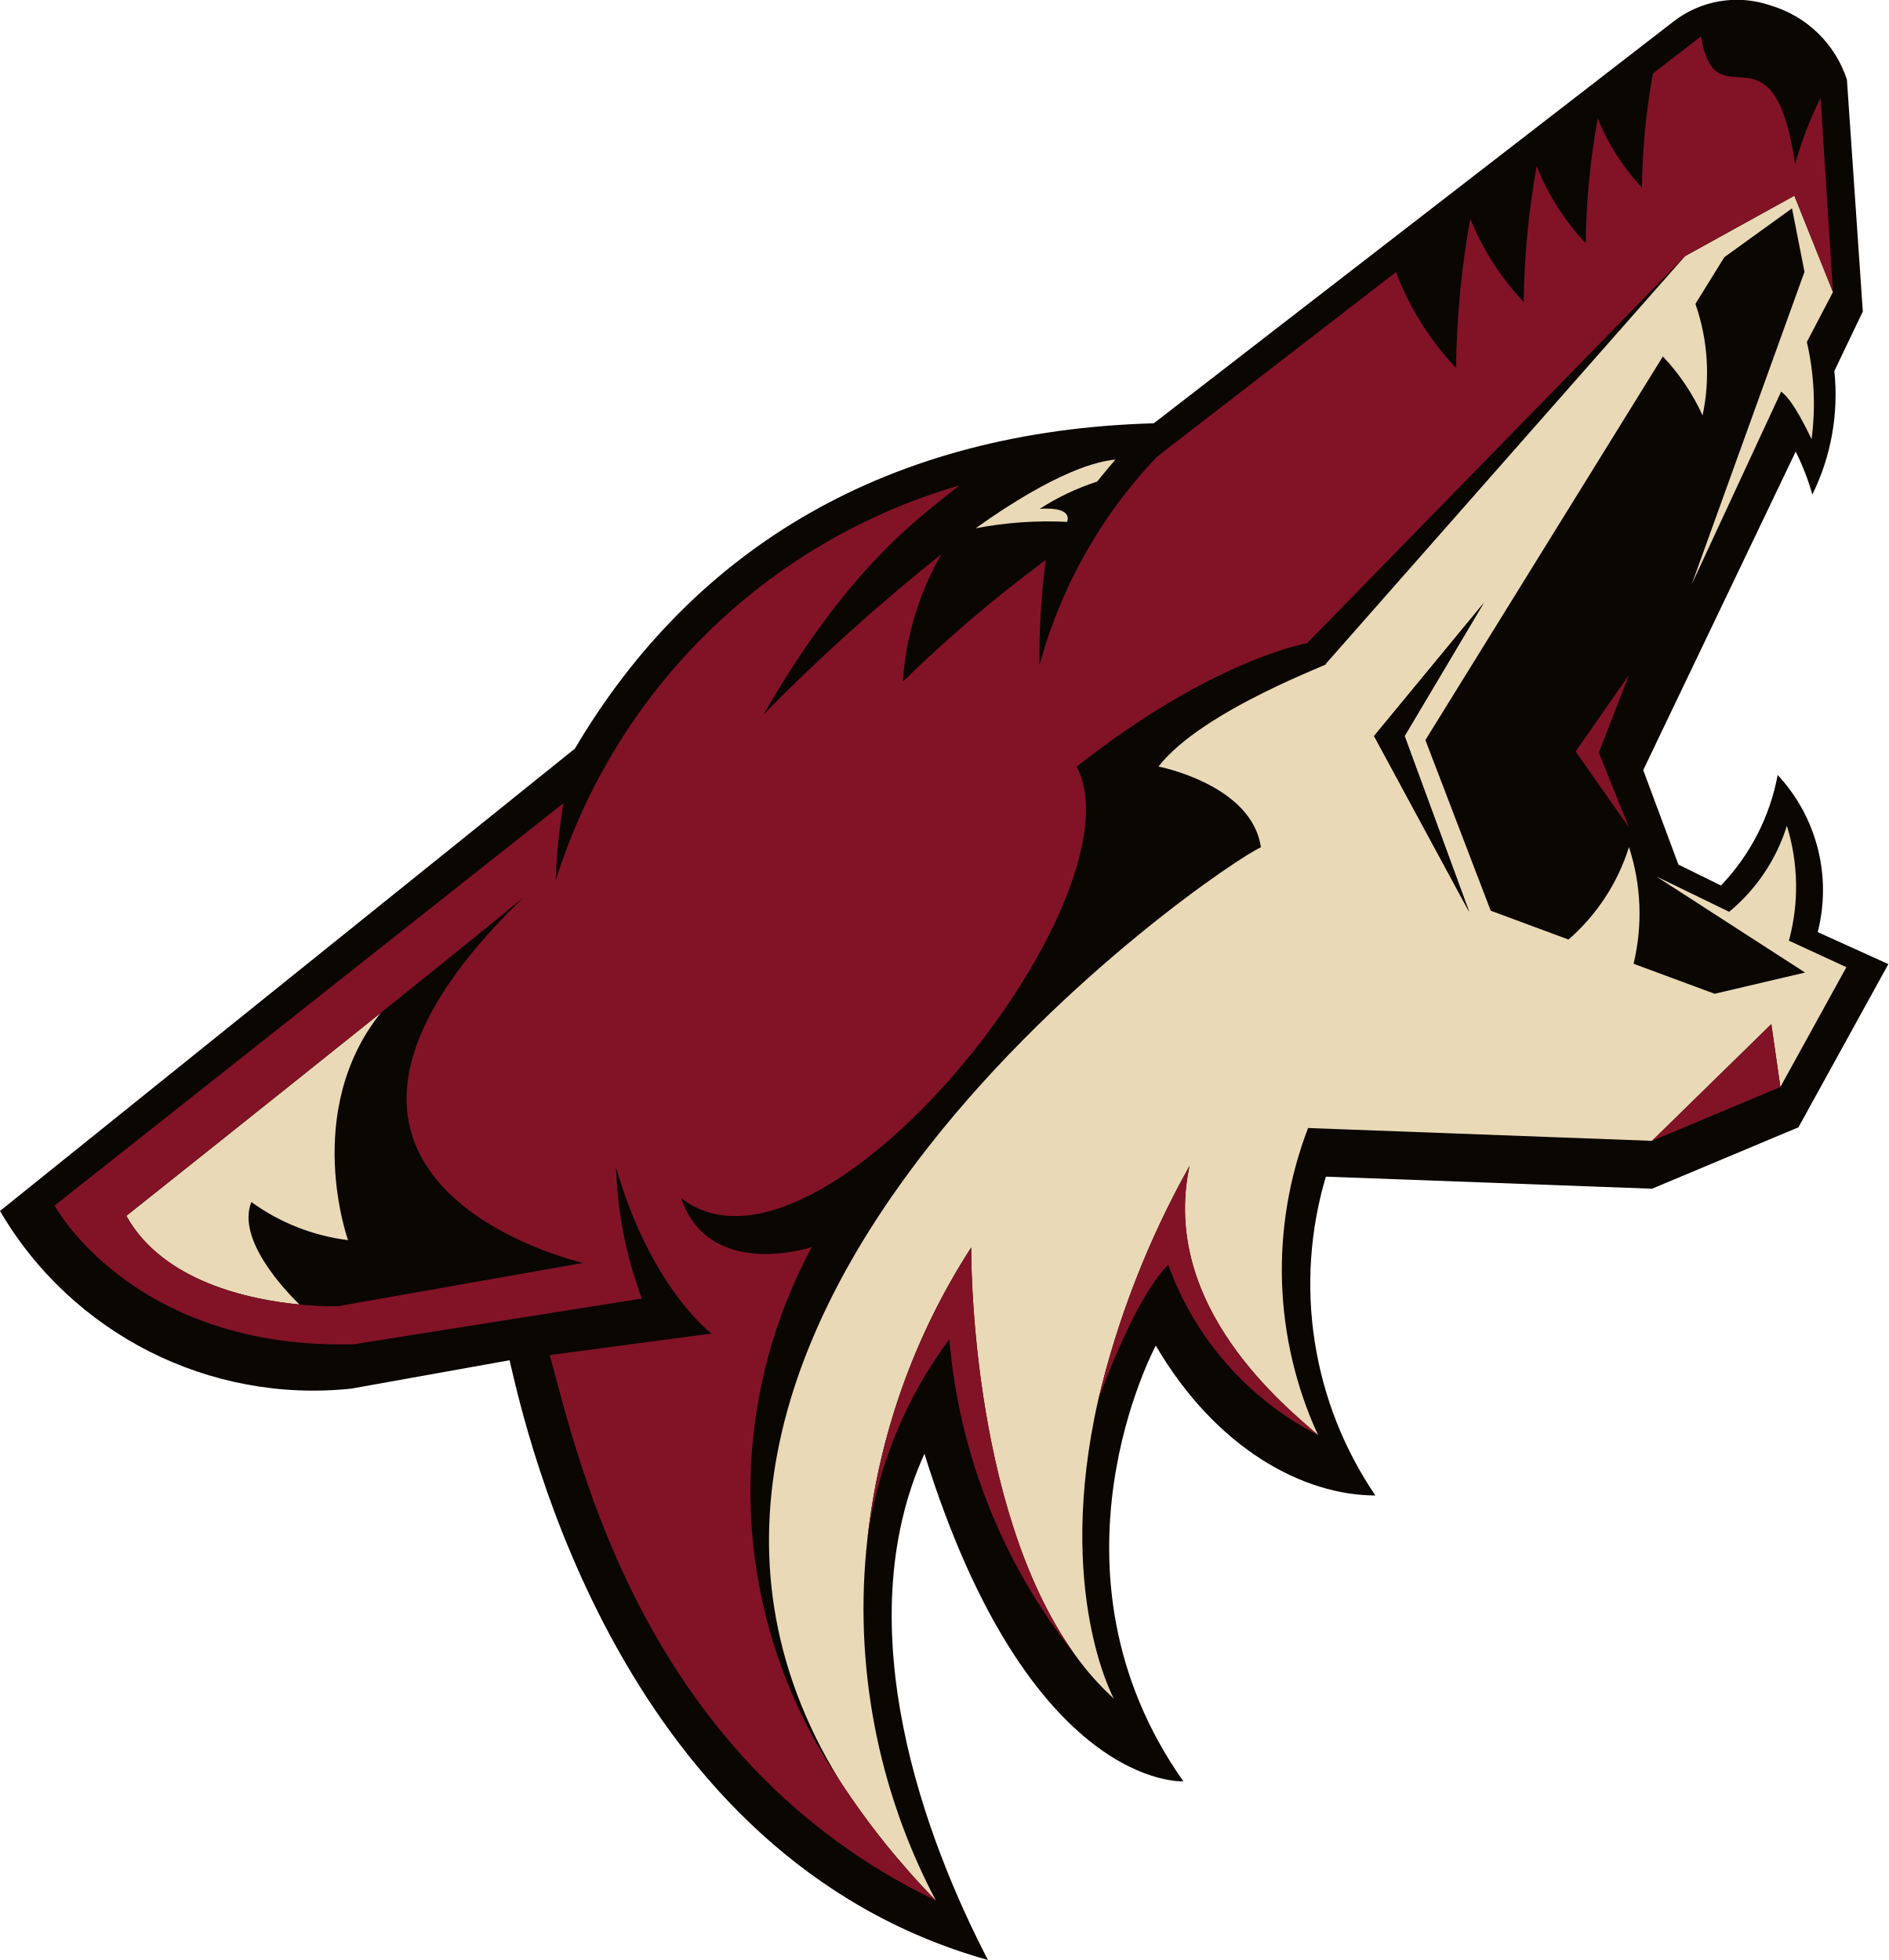
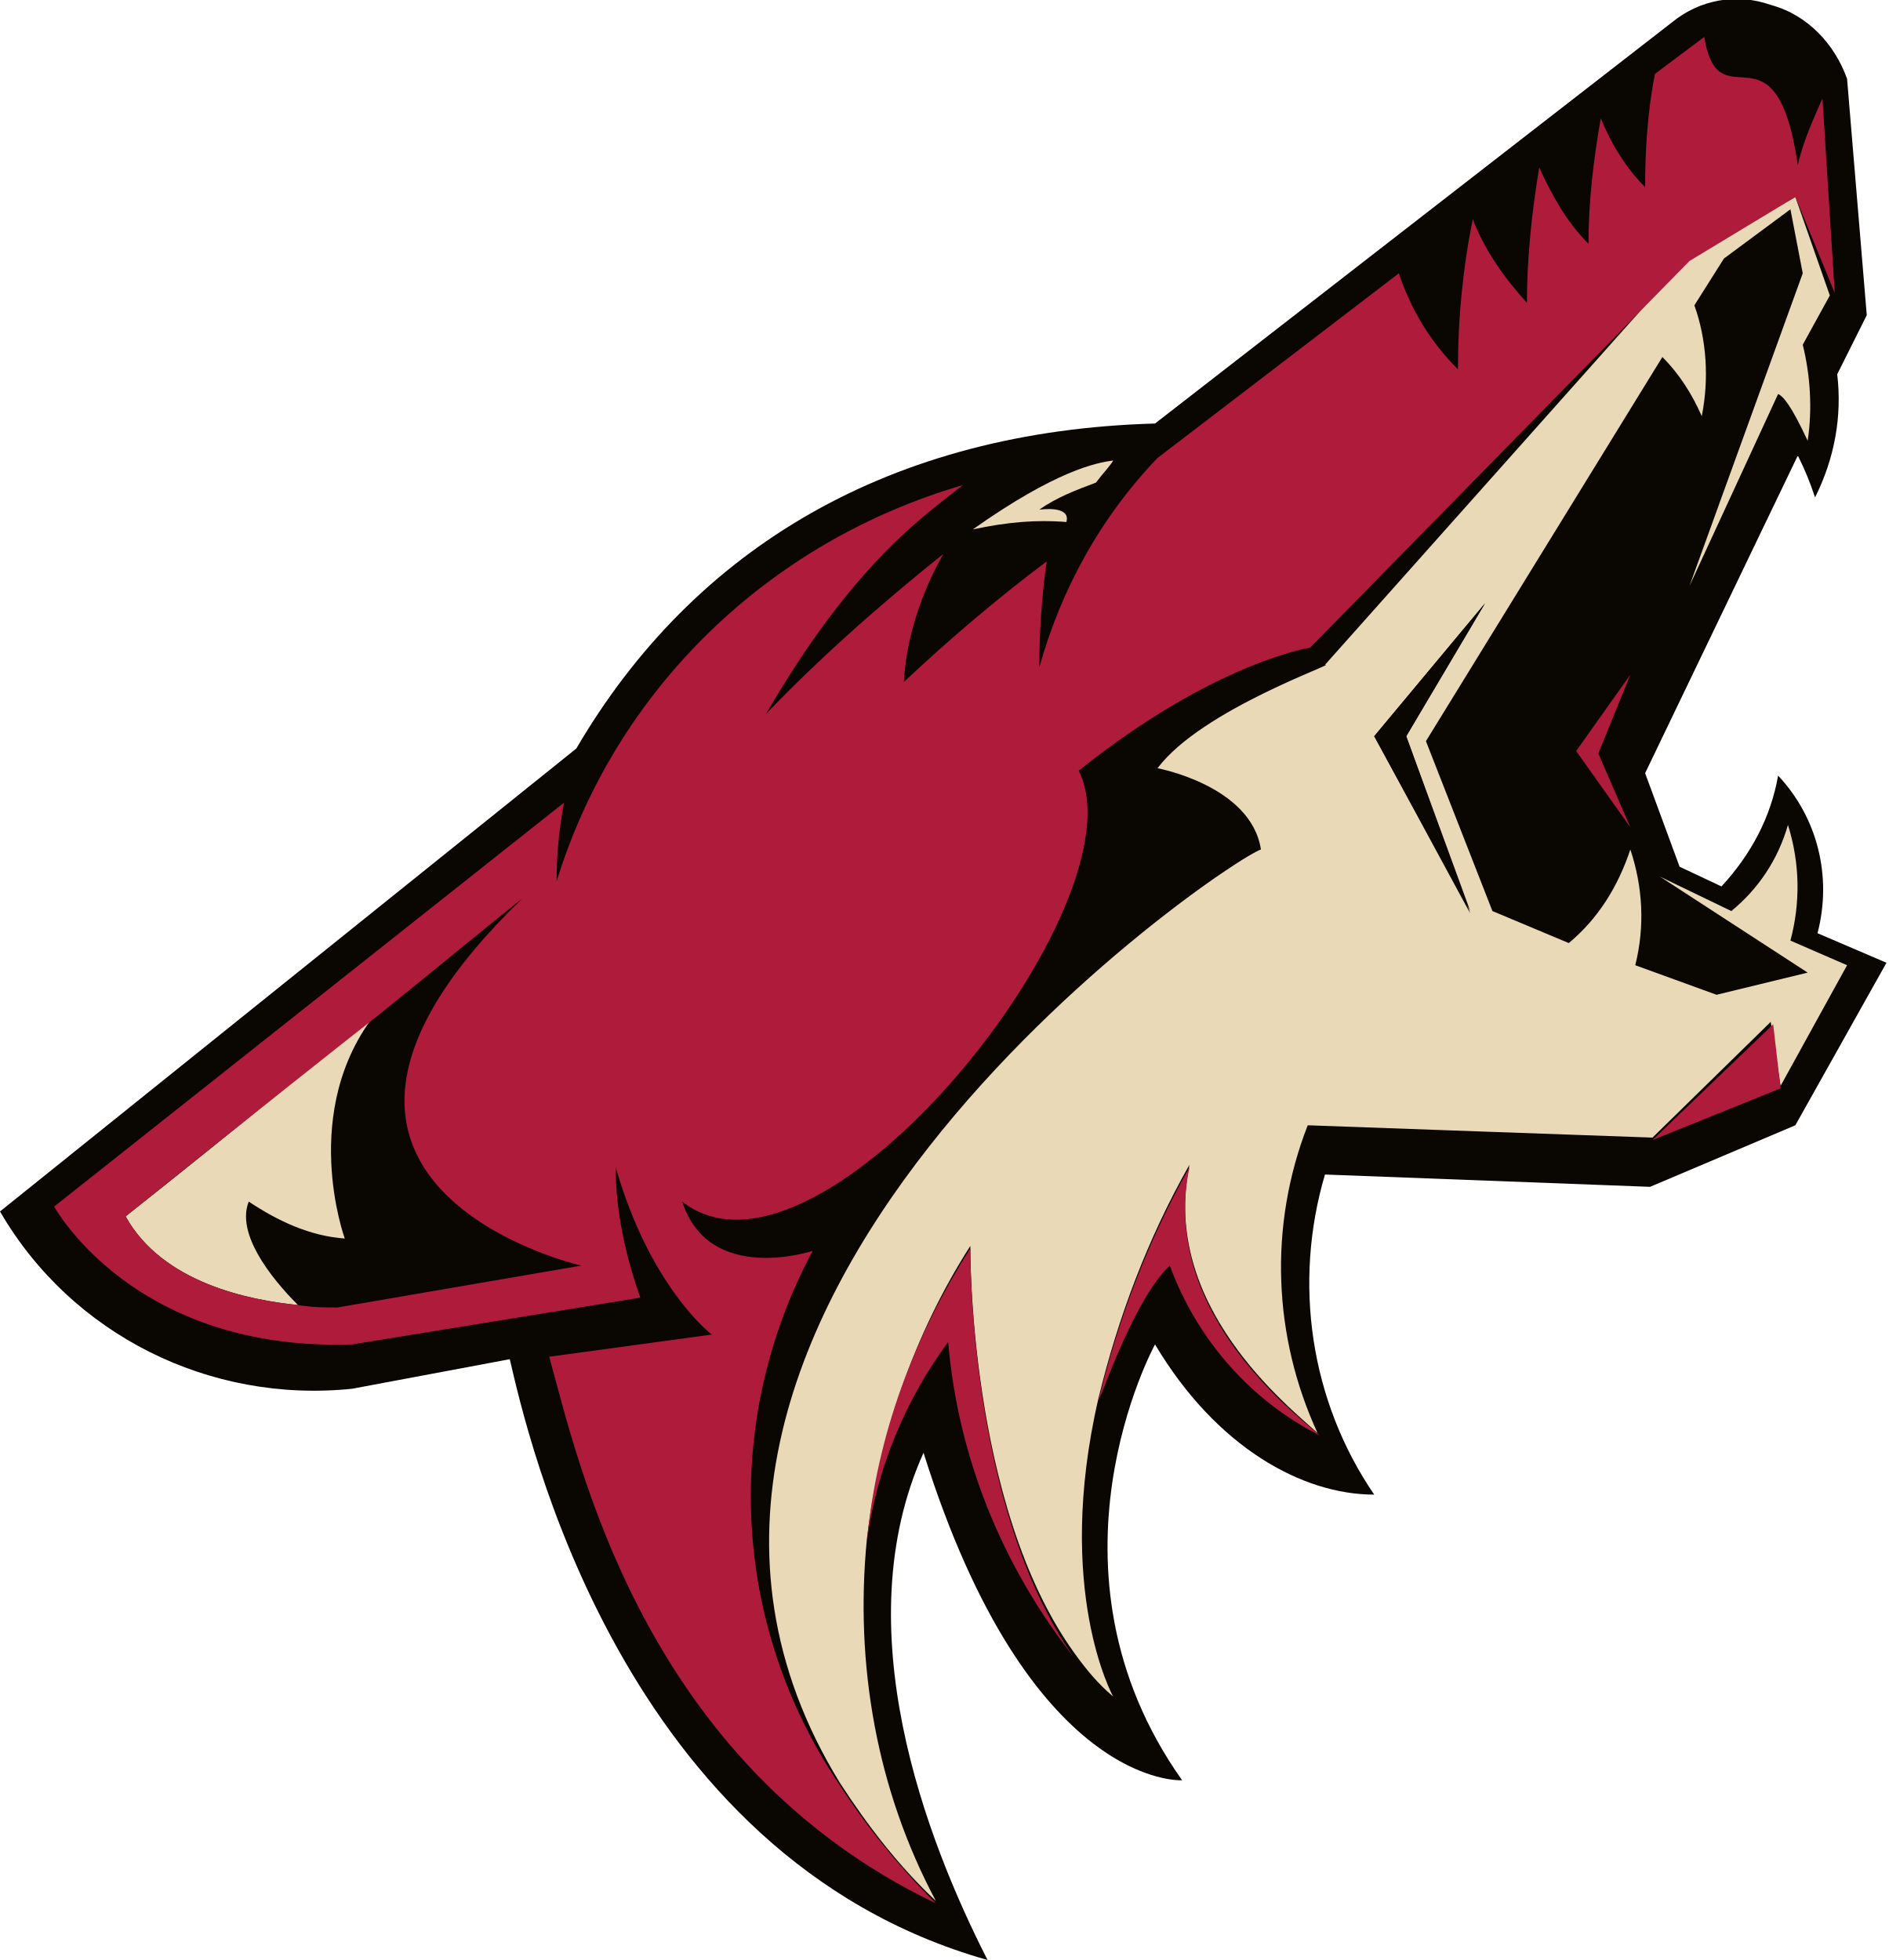
- <svg xmlns="http://www.w3.org/2000/svg" id="Layer_1" data-name="Layer 1" viewBox="0 0 76.704 79.629">
-   <path d="M73.835,37.869a6.868,6.868,0,0,0-1.626-6.383A8.824,8.824,0,0,1,69.904,35.976l-1.727-.85-1.43-3.839,6.193-12.94a9.974,9.974,0,0,1,.677,1.745,9.178,9.178,0,0,0,.893-5.018l1.157-2.42-.646-9.421a4.646,4.646,0,0,0-3.085-3.006,4.196,4.196,0,0,0-3.976.66l-21.093,16.31c-10.728.301-18.656,4.993-23.514,13.216L0,49.198a14.743,14.743,0,0,0,14.269,7.218l6.43-1.153c.687,2.983,4.538,20.196,19.432,24.366-2.52-4.852-5.781-13.489-2.581-20.568,4.263,13.693,10.518,13.309,10.518,13.309-6.051-8.577-1.12-17.702-1.12-17.702,2.463,4.212,6.019,6.088,8.919,6.088a15.294,15.294,0,0,1-2.011-12.952l13.25.49,5.946-2.495,3.652-6.63Z" fill="#0a0602" />
-   <polygon points="64.001 30.532 66.169 33.621 64.945 30.573 66.169 27.42 64.001 30.532" fill="#821326" />
-   <path d="M43.348,21.202c.215-.669-1.119-.527-1.119-.527a9.961,9.961,0,0,1,2.334-1.109c.332-.412.609-.737.745-.893-.654.054-2.35.416-5.679,2.79a15.599,15.599,0,0,1,3.719-.261" fill="#ead9b6" />
-   <path d="M72.666,38.213a8.371,8.371,0,0,0-.084-4.664,7.382,7.382,0,0,1-2.344,3.495l-2.922-1.42.008.014,5.997,3.874-3.665.86-.007-.002-.006.002-3.266-1.209.005-.004-.026-.008a8.712,8.712,0,0,0-.188-4.737,8.243,8.243,0,0,1-2.456,3.757l-3.16-1.172-2.653-6.933,9.647-15.585a8.794,8.794,0,0,1,1.613,2.399,8.464,8.464,0,0,0-.292-4.534l1.175-1.897,2.749-1.984.507,2.578-4.581,12.697,3.632-7.829c.159.121.496.387,1.238,1.93a11.198,11.198,0,0,0-.193-3.948l1.06-2.027-1.568-3.914-4.44,2.454-14.603,16.576c.561-.139-4.979,1.827-6.787,4.16,0,0,3.808.735,4.16,3.284-1.485.598-28.74,19.083-17.092,37.94a31.601,31.601,0,0,0,3.891,4.847,25.385,25.385,0,0,1-2.785-14.658,27.313,27.313,0,0,1,4.22-11.873s-.108,10.505,4.19,16.511a11.301,11.301,0,0,0,1.606,1.819s-2.392-4.332-.644-12.105a36.864,36.864,0,0,1,3.716-9.538c-1.218,5.728,3.952,9.81,5.222,10.937a16.07,16.07,0,0,1-.406-12.478s13.868.516,13.97.521l4.847-4.743.367,2.555,2.682-4.867-2.344-1.081Zm-16.852-8.31,4.451-5.4-3.21,5.4,2.625,7.148Z" fill="#ead9b6" />
-   <path d="M5.131,49.397c1.488,2.669,4.988,3.404,7.034,3.602-.596-.584-2.562-2.65-1.955-4.164a8.465,8.465,0,0,0,3.928,1.548s-1.878-5.212,1.328-9.234c-4.69,3.759-10.335,8.248-10.335,8.248" fill="#ead9b6" />
-   <path d="M73.952,3.98a15.056,15.056,0,0,0-1.034,2.687c-.889-6.069-3.238-1.561-3.821-5.193l-1.955,1.511a27.227,27.227,0,0,0-.445,4.634,9.074,9.074,0,0,1-1.798-2.808,29.901,29.901,0,0,0-.487,5.072,9.901,9.901,0,0,1-1.994-3.135,33.466,33.466,0,0,0-.525,5.525,10.986,10.986,0,0,1-2.173-3.388,36.58,36.58,0,0,0-.576,6.065,11.736,11.736,0,0,1-2.44-3.896l-9.701,7.497a19.772,19.772,0,0,0-4.778,8.471,29.572,29.572,0,0,1,.256-4.275,56.479,56.479,0,0,0-5.807,4.942,11.931,11.931,0,0,1,1.565-5.174,80.152,80.152,0,0,0-7.225,6.51c3.607-6.24,6.499-8.097,7.953-9.304a24.277,24.277,0,0,0-16.397,16.062,24.253,24.253,0,0,1,.319-3.155l-20.672,16.352s3.181,5.861,12.148,5.634l11.707-1.857a16.754,16.754,0,0,1-1.05-5.331c1.424,4.927,3.881,6.753,3.881,6.753s-6.574.87-6.574.874c1.194,4.311,3.801,16.45,15.686,22.16a31.542,31.542,0,0,1-3.891-4.847,20.914,20.914,0,0,1-1.149-21.699s-4.166,1.379-5.31-1.996c5.606,4.404,18.839-12.201,16.07-17.525,5.536-4.369,9.358-5.014,9.358-5.014l15.353-15.726,4.439-2.454,1.569,3.914Zm-60.224,49.087a13.467,13.467,0,0,1-1.563-.068c-2.046-.198-5.546-.933-7.034-3.602,0,0,5.645-4.489,10.335-8.248,2.613-2.095,4.929-3.964,5.808-4.703-11.968,11.588,2.412,14.862,2.412,14.862Z" fill="#821326" />
-   <polygon points="67.104 46.349 72.318 44.162 71.951 41.606 67.104 46.349" fill="#821326" />
-   <path d="M39.45,50.682a27.304,27.304,0,0,0-4.219,11.872,17.662,17.662,0,0,1,3.33-8.145,23.804,23.804,0,0,0,5.079,12.784c-4.297-6.006-4.19-16.511-4.19-16.511" fill="#821326" />
-   <path d="M48.317,47.369a36.858,36.858,0,0,0-3.715,9.538c.158-.437,1.486-4.158,2.851-5.523a12.579,12.579,0,0,0,6.086,6.922c-1.27-1.127-6.439-5.209-5.222-10.937" fill="#821326" />
-   <polygon points="60.265 24.503 55.814 29.903 59.68 37.051 57.055 29.903 60.265 24.503" fill="#0a0602" />
+ <svg xmlns="http://www.w3.org/2000/svg" version="1.1" id="Layer_1" x="0px" y="0px" width="76.7px" height="79.6px" viewBox="0 0 76.7 79.6" style="enable-background:new 0 0 76.7 79.6;" xml:space="preserve">
+   <style type="text/css">
+ 	.st0{fill:#0A0602;}
+ 	.st1{fill:#AF1B3B;}
+ 	.st2{fill:#EAD9B6;}
+ </style>
+   <path class="st0" d="M73.8,37.9c0.6-2.3,0-4.7-1.6-6.4c-0.3,1.7-1.1,3.2-2.3,4.5l-1.7-0.8l-1.4-3.8l6.2-12.9  c0.3,0.6,0.5,1.1,0.7,1.7c0.8-1.6,1.1-3.3,0.9-5l1.2-2.4L75,3.2c-0.5-1.4-1.6-2.6-3.1-3c-1.4-0.5-2.9-0.2-4,0.7L46.9,17.2  c-10.7,0.3-18.7,5-23.5,13.2L0,49.2c2.9,5,8.5,7.8,14.3,7.2l6.4-1.2c0.7,3,4.5,20.2,19.4,24.4c-2.5-4.9-5.8-13.5-2.6-20.6  c4.3,13.7,10.5,13.3,10.5,13.3c-6.1-8.6-1.1-17.7-1.1-17.7c2.5,4.2,6,6.1,8.9,6.1c-2.6-3.8-3.3-8.6-2-13l13.2,0.5l5.9-2.5l3.7-6.6  L73.8,37.9z" />
+   <polygon class="st1" points="64,30.5 66.2,33.6 64.9,30.6 66.2,27.4 " />
+   <path class="st2" d="M43.3,21.2c0.2-0.7-1.1-0.5-1.1-0.5c0.7-0.5,1.5-0.8,2.3-1.1c0.3-0.4,0.6-0.7,0.7-0.9c-0.7,0.1-2.3,0.4-5.7,2.8  C40.9,21.2,42.1,21.1,43.3,21.2" />
+   <path class="st2" d="M72.7,38.2c0.4-1.5,0.4-3.1-0.1-4.7c-0.4,1.4-1.2,2.6-2.3,3.5l-2.9-1.4l0,0l6,3.9l-3.7,0.9l0,0l0,0l-3.3-1.2  l0,0l0,0c0.4-1.6,0.3-3.2-0.2-4.7c-0.5,1.5-1.3,2.8-2.5,3.8L60.6,37l-2.7-6.9l9.6-15.6c0.7,0.7,1.2,1.5,1.6,2.4  c0.3-1.5,0.2-3.1-0.3-4.5l1.2-1.9l2.7-2l0.5,2.6l-4.6,12.7l3.6-7.8c0.2,0.1,0.5,0.4,1.2,1.9c0.2-1.3,0.1-2.7-0.2-3.9l1.1-2L72.9,8  l-4.4,2.5L53.8,27c0.6-0.1-5,1.8-6.8,4.2c0,0,3.8,0.7,4.2,3.3C49.7,35,22.5,53.5,34.1,72.4c1.1,1.7,2.4,3.4,3.9,4.8  c-2.4-4.5-3.3-9.6-2.8-14.7c0.5-4.2,1.9-8.3,4.2-11.9c0,0-0.1,10.5,4.2,16.5c0.5,0.7,1,1.3,1.6,1.8c0,0-2.4-4.3-0.6-12.1  c0.8-3.3,2-6.5,3.7-9.5c-1.2,5.7,4,9.8,5.2,10.9c-1.8-3.9-2-8.4-0.4-12.5c0,0,13.9,0.5,14,0.5l4.8-4.7l0.4,2.6l2.7-4.9L72.7,38.2  L72.7,38.2z M55.8,29.9l4.5-5.4l-3.2,5.4l2.6,7.1L55.8,29.9z" />
+   <path class="st2" d="M5.1,49.4c1.5,2.7,5,3.4,7,3.6c-0.6-0.6-2.6-2.7-2-4.2c1.2,0.8,2.5,1.4,3.9,1.5c0,0-1.9-5.2,1.3-9.2  C10.8,44.9,5.1,49.4,5.1,49.4" />
+   <path class="st1" d="M74,4c-0.4,0.9-0.8,1.8-1,2.7c-0.9-6.1-3.2-1.6-3.8-5.2l-2,1.5c-0.3,1.5-0.4,3.1-0.4,4.6  c-0.8-0.8-1.4-1.8-1.8-2.8c-0.3,1.7-0.5,3.4-0.5,5.1c-0.9-0.9-1.5-2-2-3.1c-0.3,1.8-0.5,3.7-0.5,5.5c-0.9-1-1.7-2.1-2.2-3.4  c-0.4,2-0.6,4-0.6,6.1c-1.1-1.1-1.9-2.4-2.4-3.9L47,18.6c-2.3,2.4-3.9,5.3-4.8,8.5c0-1.4,0.1-2.9,0.3-4.3c-2,1.5-4,3.2-5.8,4.9  c0.1-1.8,0.7-3.6,1.6-5.2c-2.5,2-5,4.2-7.2,6.5c3.6-6.2,6.5-8.1,8-9.3C31.2,22,25,28,22.6,35.8c0-1.1,0.1-2.1,0.3-3.2L2.2,49  c0,0,3.2,5.9,12.1,5.6l11.7-1.9c-0.6-1.7-1-3.5-1-5.3c1.4,4.9,3.9,6.8,3.9,6.8s-6.6,0.9-6.6,0.9c1.2,4.3,3.8,16.5,15.7,22.2  c-1.5-1.5-2.8-3.1-3.9-4.8c-4.4-6.5-4.8-14.8-1.1-21.7c0,0-4.2,1.4-5.3-2c5.6,4.4,18.8-12.2,16.1-17.5c5.5-4.4,9.4-5,9.4-5  l15.4-15.7L72.9,8l1.6,3.9L74,4z M13.7,53.1c-0.5,0-1,0-1.6-0.1c-2-0.2-5.5-0.9-7-3.6c0,0,5.6-4.5,10.3-8.2c2.6-2.1,4.9-4,5.8-4.7  c-12,11.6,2.4,14.9,2.4,14.9L13.7,53.1z" />
+   <polygon class="st1" points="67.1,46.3 72.3,44.2 72,41.6 " />
+   <path class="st1" d="M39.4,50.7c-2.3,3.6-3.8,7.6-4.2,11.9c0.4-3,1.6-5.8,3.3-8.1c0.4,4.7,2.2,9.1,5.1,12.8  C39.3,61.2,39.4,50.7,39.4,50.7" />
+   <path class="st1" d="M48.3,47.4c-1.7,3-2.9,6.2-3.7,9.5c0.2-0.4,1.5-4.2,2.9-5.5c1.1,3,3.3,5.5,6.1,6.9  C52.3,57.2,47.1,53.1,48.3,47.4" />
+   <polygon class="st0" points="60.3,24.5 55.8,29.9 59.7,37.1 57.1,29.9 " />
</svg>
